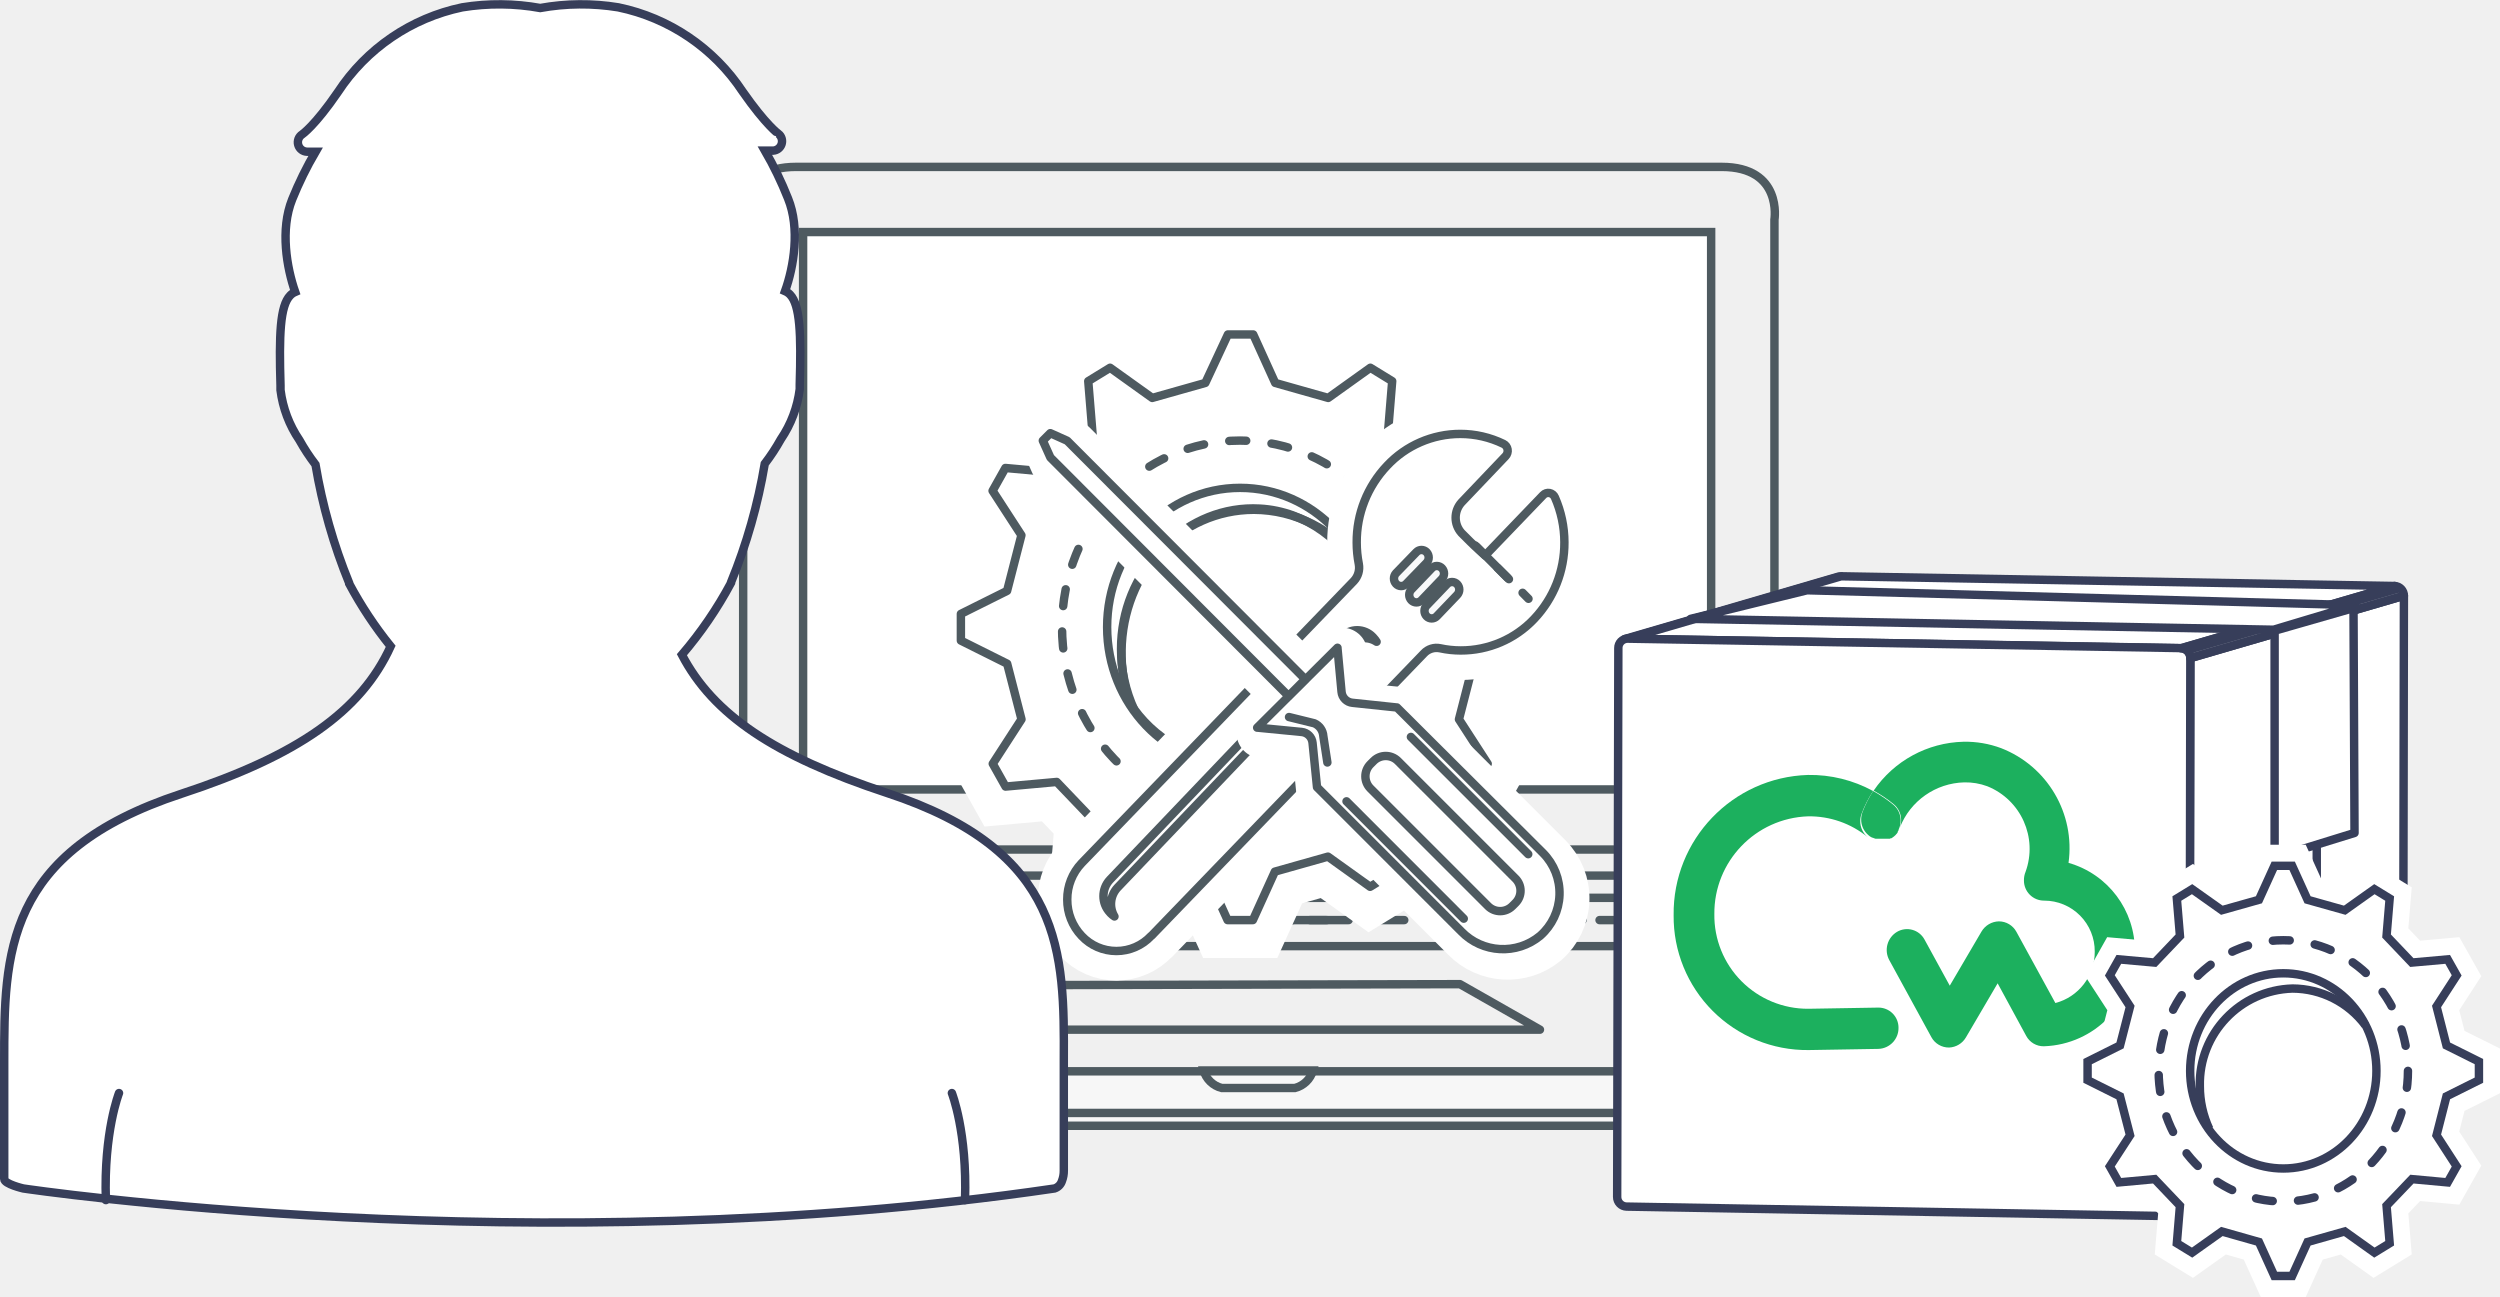
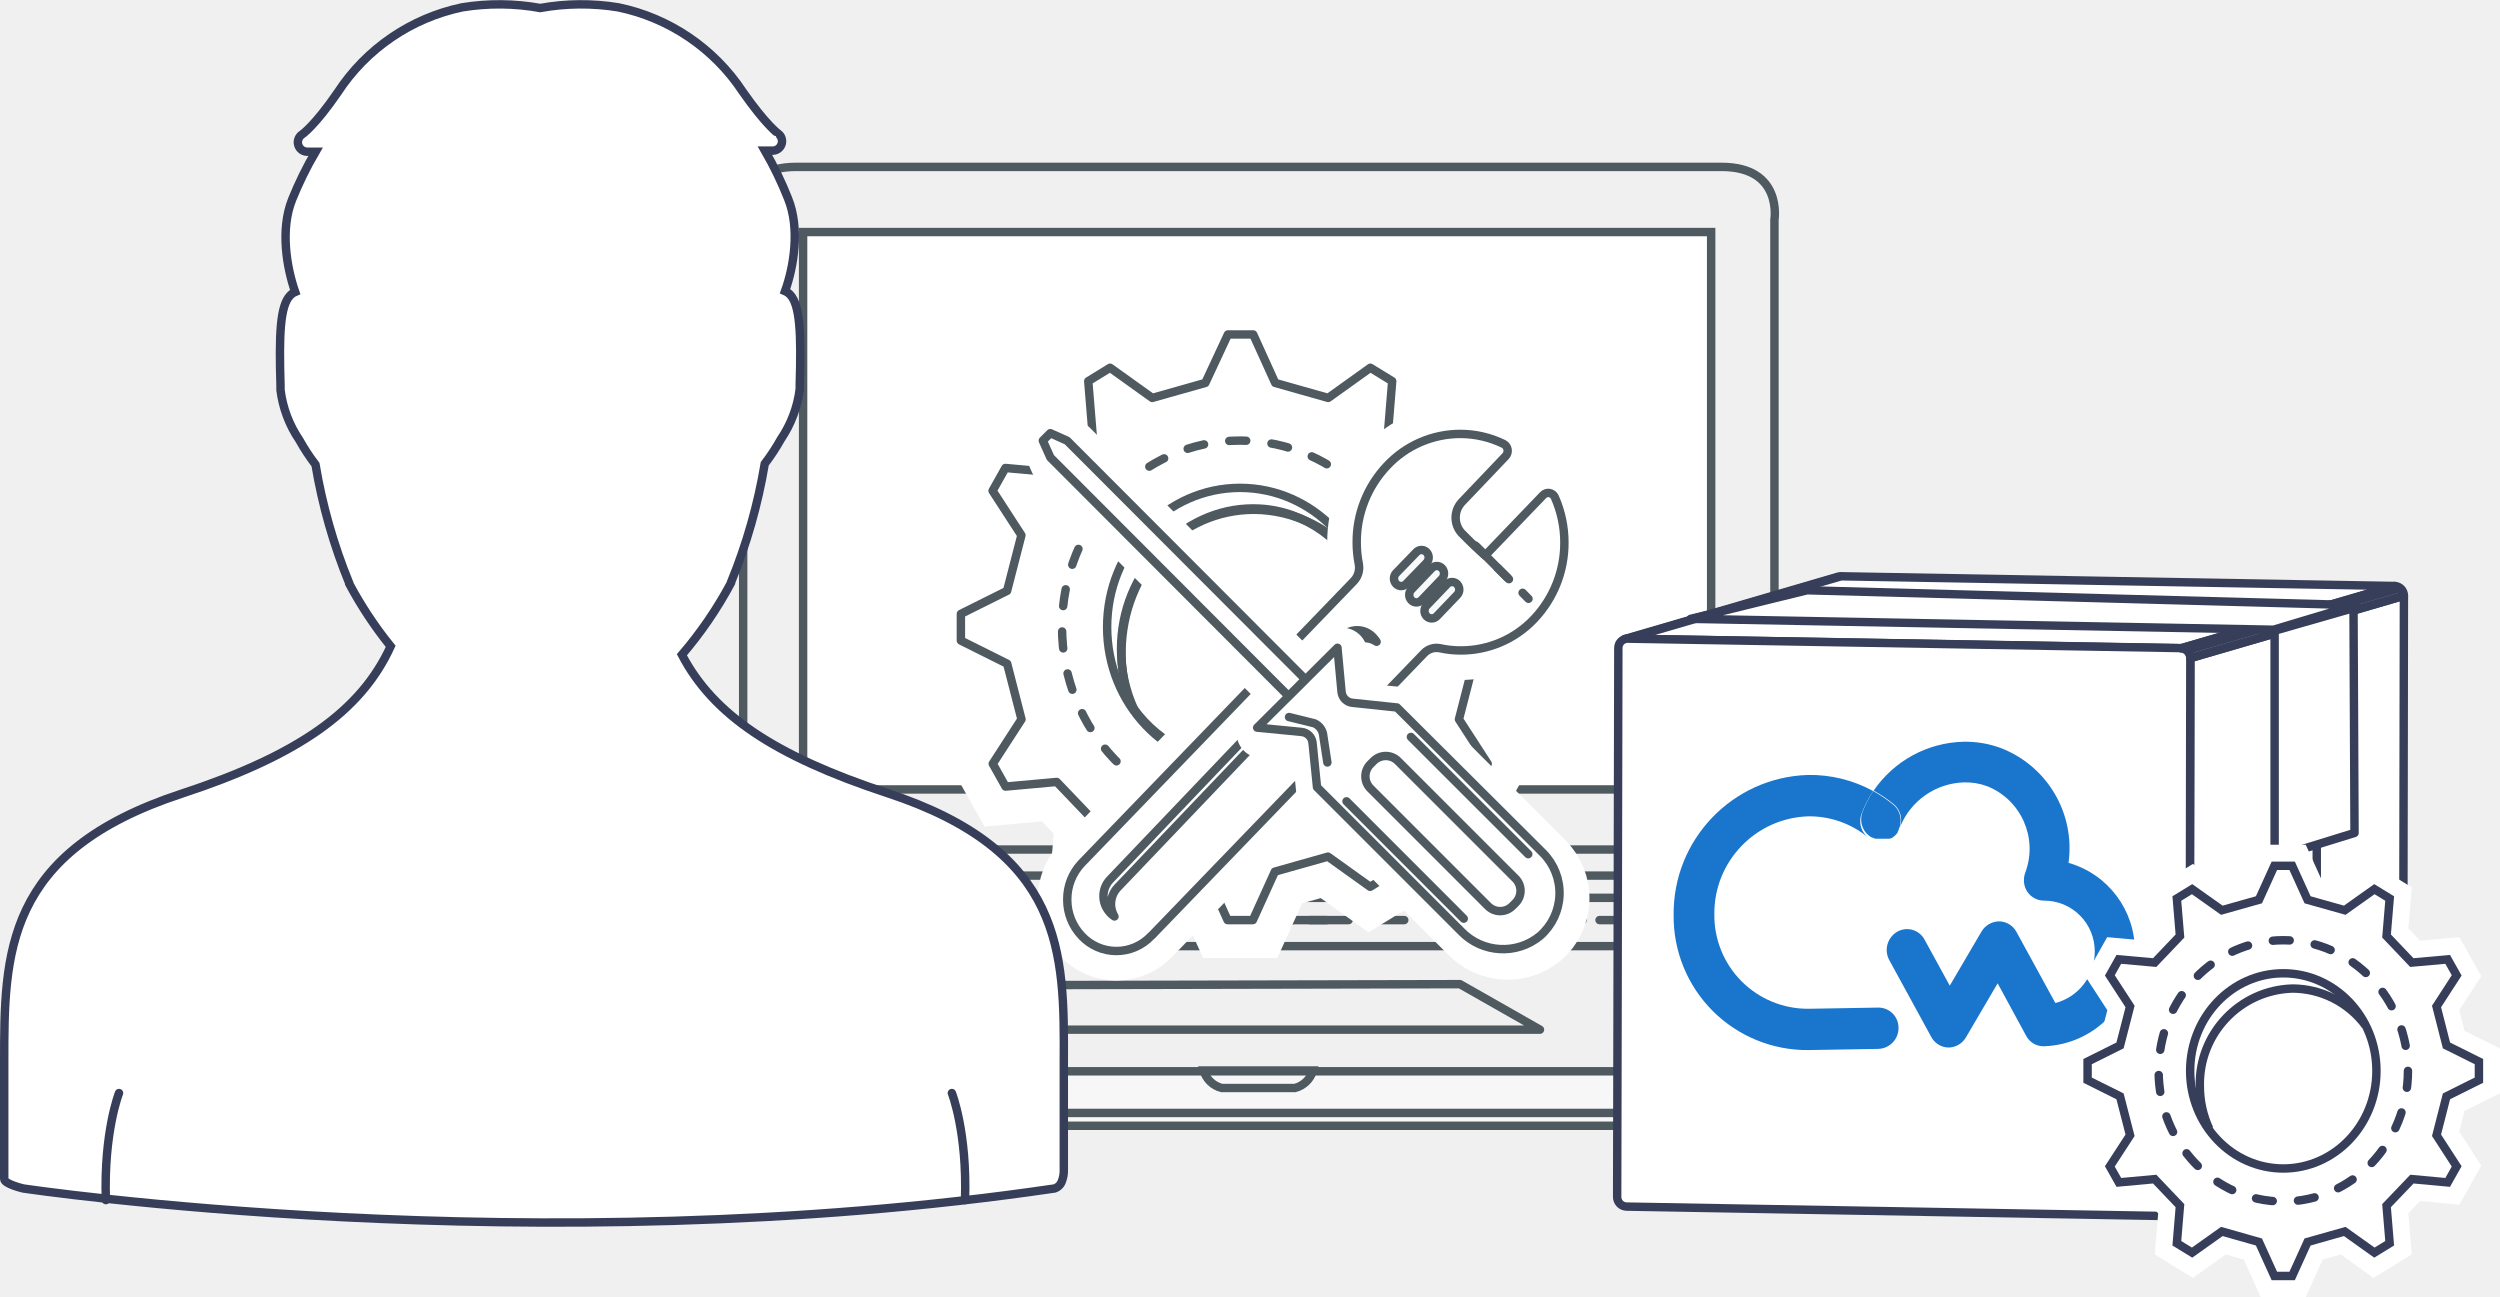
<svg xmlns="http://www.w3.org/2000/svg" width="296.6" height="153.87" viewBox="0 0 296.6 153.87">
  <defs>
    <clipPath id="clip-path">
      <path d="M218.11,68.41l-25.34,7.4a1.07,1.07,0,0,1,.32,0l25.34-7.4A1.07,1.07,0,0,0,218.11,68.41Z" style="fill: #fff;stroke: #373e5a;stroke-linecap: round;stroke-linejoin: round" />
    </clipPath>
    <clipPath id="clip-path-2">
      <path d="M259,144.28l25.34-7.4a1.12,1.12,0,0,0,.79-1.07l-25.34,7.4A1.12,1.12,0,0,1,259,144.28Z" style="fill: #fff;stroke: #373e5a;stroke-linecap: round;stroke-linejoin: round" />
    </clipPath>
    <clipPath id="clip-path-3">
      <path d="M259.86,78.08l25.34-7.4a1.15,1.15,0,0,0-1.11-1.16l-25.34,7.4A1.15,1.15,0,0,1,259.86,78.08Z" style="fill: #fff;stroke: #373e5a;stroke-linecap: round;stroke-linejoin: round" />
    </clipPath>
  </defs>
  <g id="Layer_2" data-name="Layer 2">
    <g id="_1200" data-name="1200">
      <g id="Who_Benefits" data-name="Who Benefits">
        <g id="reseller-managed-service-providers-icon">
          <g>
            <polyline points="115.88 122.16 182.7 122.16 173.21 116.76 123.91 116.87 115.88 122.16" style="fill: none;stroke: #4e5a60;stroke-linecap: round;stroke-linejoin: round" />
            <g>
              <line x1="100.36" y1="106.52" x2="104.95" y2="106.52" style="fill: none;stroke: #4e5a60;stroke-linecap: round;stroke-linejoin: round" />
              <line x1="101.22" y1="103.88" x2="105.81" y2="103.88" style="fill: none;stroke: #4e5a60;stroke-linecap: round;stroke-linejoin: round" />
              <line x1="98.65" y1="109.16" x2="103.24" y2="109.16" style="fill: none;stroke: #4e5a60;stroke-linecap: round;stroke-linejoin: round" />
              <line x1="106.97" y1="106.52" x2="111.56" y2="106.52" style="fill: none;stroke: #4e5a60;stroke-linecap: round;stroke-linejoin: round" />
              <line x1="107.83" y1="103.88" x2="112.42" y2="103.88" style="fill: none;stroke: #4e5a60;stroke-linecap: round;stroke-linejoin: round" />
              <line x1="105.25" y1="109.16" x2="109.84" y2="109.16" style="fill: none;stroke: #4e5a60;stroke-linecap: round;stroke-linejoin: round" />
              <line x1="113.58" y1="106.52" x2="118.17" y2="106.52" style="fill: none;stroke: #4e5a60;stroke-linecap: round;stroke-linejoin: round" />
              <line x1="114.44" y1="103.88" x2="119.03" y2="103.88" style="fill: none;stroke: #4e5a60;stroke-linecap: round;stroke-linejoin: round" />
              <line x1="111.86" y1="109.16" x2="116.45" y2="109.16" style="fill: none;stroke: #4e5a60;stroke-linecap: round;stroke-linejoin: round" />
              <line x1="120.19" y1="106.52" x2="124.78" y2="106.52" style="fill: none;stroke: #4e5a60;stroke-linecap: round;stroke-linejoin: round" />
              <line x1="121.05" y1="103.88" x2="125.64" y2="103.88" style="fill: none;stroke: #4e5a60;stroke-linecap: round;stroke-linejoin: round" />
              <line x1="118.47" y1="109.16" x2="123.06" y2="109.16" style="fill: none;stroke: #4e5a60;stroke-linecap: round;stroke-linejoin: round" />
            </g>
            <g>
              <line x1="199.25" y1="106.52" x2="194.66" y2="106.52" style="fill: none;stroke: #4e5a60;stroke-linecap: round;stroke-linejoin: round" />
              <line x1="198.39" y1="103.88" x2="193.8" y2="103.88" style="fill: none;stroke: #4e5a60;stroke-linecap: round;stroke-linejoin: round" />
              <line x1="200.96" y1="109.16" x2="196.37" y2="109.16" style="fill: none;stroke: #4e5a60;stroke-linecap: round;stroke-linejoin: round" />
              <line x1="192.64" y1="106.52" x2="188.05" y2="106.52" style="fill: none;stroke: #4e5a60;stroke-linecap: round;stroke-linejoin: round" />
              <line x1="191.78" y1="103.88" x2="187.19" y2="103.88" style="fill: none;stroke: #4e5a60;stroke-linecap: round;stroke-linejoin: round" />
              <line x1="194.36" y1="109.16" x2="189.77" y2="109.16" style="fill: none;stroke: #4e5a60;stroke-linecap: round;stroke-linejoin: round" />
              <line x1="186.03" y1="106.52" x2="181.44" y2="106.52" style="fill: none;stroke: #4e5a60;stroke-linecap: round;stroke-linejoin: round" />
              <line x1="185.17" y1="103.88" x2="180.58" y2="103.88" style="fill: none;stroke: #4e5a60;stroke-linecap: round;stroke-linejoin: round" />
              <line x1="187.75" y1="109.16" x2="183.16" y2="109.16" style="fill: none;stroke: #4e5a60;stroke-linecap: round;stroke-linejoin: round" />
              <line x1="179.42" y1="106.52" x2="174.83" y2="106.52" style="fill: none;stroke: #4e5a60;stroke-linecap: round;stroke-linejoin: round" />
              <line x1="178.56" y1="103.88" x2="173.97" y2="103.88" style="fill: none;stroke: #4e5a60;stroke-linecap: round;stroke-linejoin: round" />
              <line x1="181.14" y1="109.16" x2="176.55" y2="109.16" style="fill: none;stroke: #4e5a60;stroke-linecap: round;stroke-linejoin: round" />
            </g>
            <g>
              <line x1="171.49" y1="106.52" x2="166.9" y2="106.52" style="fill: none;stroke: #4e5a60;stroke-linecap: round;stroke-linejoin: round" />
              <line x1="170.63" y1="103.88" x2="166.04" y2="103.88" style="fill: none;stroke: #4e5a60;stroke-linecap: round;stroke-linejoin: round" />
              <line x1="173.21" y1="109.16" x2="168.62" y2="109.16" style="fill: none;stroke: #4e5a60;stroke-linecap: round;stroke-linejoin: round" />
              <line x1="164.89" y1="106.52" x2="160.3" y2="106.52" style="fill: none;stroke: #4e5a60;stroke-linecap: round;stroke-linejoin: round" />
              <line x1="164.03" y1="103.88" x2="159.44" y2="103.88" style="fill: none;stroke: #4e5a60;stroke-linecap: round;stroke-linejoin: round" />
              <line x1="166.6" y1="109.16" x2="162.01" y2="109.16" style="fill: none;stroke: #4e5a60;stroke-linecap: round;stroke-linejoin: round" />
              <line x1="158.28" y1="106.52" x2="153.69" y2="106.52" style="fill: none;stroke: #4e5a60;stroke-linecap: round;stroke-linejoin: round" />
              <line x1="157.42" y1="103.88" x2="152.83" y2="103.88" style="fill: none;stroke: #4e5a60;stroke-linecap: round;stroke-linejoin: round" />
              <line x1="160" y1="109.16" x2="155.41" y2="109.16" style="fill: none;stroke: #4e5a60;stroke-linecap: round;stroke-linejoin: round" />
              <line x1="151.67" y1="106.52" x2="147.08" y2="106.52" style="fill: none;stroke: #4e5a60;stroke-linecap: round;stroke-linejoin: round" />
              <line x1="150.81" y1="103.88" x2="146.22" y2="103.88" style="fill: none;stroke: #4e5a60;stroke-linecap: round;stroke-linejoin: round" />
              <line x1="153.39" y1="109.16" x2="148.8" y2="109.16" style="fill: none;stroke: #4e5a60;stroke-linecap: round;stroke-linejoin: round" />
            </g>
            <g>
              <line x1="128.12" y1="106.52" x2="132.71" y2="106.52" style="fill: none;stroke: #4e5a60;stroke-linecap: round;stroke-linejoin: round" />
              <line x1="128.98" y1="103.88" x2="133.57" y2="103.88" style="fill: none;stroke: #4e5a60;stroke-linecap: round;stroke-linejoin: round" />
              <line x1="126.4" y1="109.16" x2="157.42" y2="109.16" style="fill: none;stroke: #4e5a60;stroke-linecap: round;stroke-linejoin: round" />
              <line x1="134.72" y1="106.52" x2="139.31" y2="106.52" style="fill: none;stroke: #4e5a60;stroke-linecap: round;stroke-linejoin: round" />
              <line x1="135.58" y1="103.88" x2="140.17" y2="103.88" style="fill: none;stroke: #4e5a60;stroke-linecap: round;stroke-linejoin: round" />
              <line x1="133.01" y1="109.16" x2="137.6" y2="109.16" style="fill: none;stroke: #4e5a60;stroke-linecap: round;stroke-linejoin: round" />
              <line x1="141.33" y1="106.52" x2="145.92" y2="106.52" style="fill: none;stroke: #4e5a60;stroke-linecap: round;stroke-linejoin: round" />
              <line x1="142.19" y1="103.88" x2="146.78" y2="103.88" style="fill: none;stroke: #4e5a60;stroke-linecap: round;stroke-linejoin: round" />
              <line x1="139.61" y1="109.16" x2="144.2" y2="109.16" style="fill: none;stroke: #4e5a60;stroke-linecap: round;stroke-linejoin: round" />
              <line x1="147.94" y1="106.52" x2="152.53" y2="106.52" style="fill: none;stroke: #4e5a60;stroke-linecap: round;stroke-linejoin: round" />
              <line x1="148.8" y1="103.88" x2="153.39" y2="103.88" style="fill: none;stroke: #4e5a60;stroke-linecap: round;stroke-linejoin: round" />
              <line x1="146.22" y1="109.16" x2="150.81" y2="109.16" style="fill: none;stroke: #4e5a60;stroke-linecap: round;stroke-linejoin: round" />
            </g>
            <polygon points="92.24 112.25 207.66 112.25 198.85 100.79 101.05 100.79 92.24 112.25" style="fill: none;stroke: #4e5a60;stroke-miterlimit: 10" />
            <path d="M65.22,127.1,88.17,97.94V26.07s-1-6.27,6.27-6.27H204.25c7.29,0,6.27,6.27,6.27,6.27V97.94l22.83,29.16" style="fill: none;stroke: #4e5a60;stroke-miterlimit: 10" />
            <path d="M150.14,127.1H65.22a9.43,9.43,0,0,0,6.65,6.46H226.71a9.43,9.43,0,0,0,6.65-6.46Z" style="fill: #f7f7f7;stroke: #4e5a60;stroke-miterlimit: 10" />
            <path d="M142.8,127a3,3,0,0,0,2.14,2.08h8.69a3,3,0,0,0,2.14-2.08Z" style="fill: none;stroke: #4e5a60;stroke-miterlimit: 10" />
            <rect x="95.28" y="27.53" width="107.73" height="66.13" style="fill: #fff;stroke: #4e5a60;stroke-miterlimit: 10" />
            <line x1="68.74" y1="132.04" x2="229.8" y2="132.04" style="fill: none;stroke: #4e5a60;stroke-miterlimit: 10" />
          </g>
          <g>
            <path d="M121.41,107c0,2.21-9.6,4-21.44,4s-21.44-1.79-21.44-4" style="fill: none;stroke: #373e5a;stroke-linecap: round;stroke-linejoin: round" />
            <path d="M121.41,117.58c0,3.22-9.6,5.83-21.44,5.83s-21.44-2.61-21.44-5.83" style="fill: none;stroke: #373e5a;stroke-linecap: round;stroke-linejoin: round" />
          </g>
          <g>
            <g>
              <path d="M180.25,76V72.83l-5.49-2.74-1.7-6.6,3.41-5.27L175,55.52l-6.07.55-4.28-4.49.52-6.36-2.59-1.59-5,3.58-6.29-1.78-2.61-5.75h-3L143,45.43l-6.3,1.78-5-3.58-2.59,1.59.52,6.36-4.28,4.49-6.07-.55-1.52,2.71,3.42,5.27-1.7,6.6L114,72.83V76l5.49,2.74,1.7,6.6-3.41,5.27,1.52,2.71,6.07-.55,4.29,4.49-.52,6.36,2.59,1.59,5-3.58,6.3,1.78,2.61,5.75h3l2.61-5.75,6.3-1.78,5,3.58,2.59-1.59-.52-6.36,4.29-4.49,6.07.55,1.52-2.71-3.41-5.27,1.7-6.6Zm-17.57-2c-.53,9.56-8,16.92-16.75,16.43a15.43,15.43,0,0,1-12.45-8l.23-.15a18.36,18.36,0,0,1-.62-5.89c.52-9.34,7.85-16.53,16.37-16.06A15.62,15.62,0,0,1,162.29,69c-.07-.31-.13-.62-.21-.93l.23,1,0,0A18.85,18.85,0,0,1,162.68,74Z" style="fill: #f8f9fa;stroke: #fff;stroke-miterlimit: 10;stroke-width: 9px" />
              <path d="M180.25,76V72.83l-5.49-2.74-1.7-6.6,3.41-5.27L175,55.52l-6.07.55-4.28-4.49.52-6.36-2.59-1.59-5,3.58-6.29-1.78-2.61-5.75h-3L143,45.43l-6.3,1.78-5-3.58-2.59,1.59.52,6.36-4.28,4.49-6.07-.55-1.52,2.71,3.42,5.27-1.7,6.6L114,72.83V76l5.49,2.74,1.7,6.6-3.41,5.27,1.52,2.71,6.07-.55,4.29,4.49-.52,6.36,2.59,1.59,5-3.58,6.3,1.78,2.61,5.75h3l2.61-5.75,6.3-1.78,5,3.58,2.59-1.59-.52-6.36,4.29-4.49,6.07.55,1.52-2.71-3.41-5.27,1.7-6.6Zm-18.19-6.84h0a18.22,18.22,0,0,1,.62,4.85c-.53,9.56-8,16.92-16.75,16.43a15.43,15.43,0,0,1-12.45-8l.23-.15a18.36,18.36,0,0,1-.62-5.89c.52-9.34,7.85-16.53,16.37-16.06,5.49.3,10.13,3.89,12.61,8.78" style="fill: #fff;stroke: #4e5a60;stroke-linecap: round;stroke-linejoin: round" />
              <ellipse cx="147.12" cy="74.4" rx="21.12" ry="22.13" style="fill: none;stroke: #4e5a60;stroke-linecap: round;stroke-linejoin: round;stroke-dasharray: 2.013,3.019" />
              <ellipse cx="147.12" cy="74.4" rx="15.77" ry="16.52" style="fill: none;stroke: #4e5a60;stroke-miterlimit: 10" />
              <path d="M134.59,84.24A17.11,17.11,0,0,1,133,77c0-9.13,7.06-16.52,15.77-16.52a15.48,15.48,0,0,1,12.33,6.23" style="fill: none;stroke: #4e5a60;stroke-miterlimit: 10" />
            </g>
            <g>
              <path d="M136.63,111l32.3-33.48a2.05,2.05,0,0,1,1.93-.61,11.5,11.5,0,0,0,2.44.26A11.93,11.93,0,0,0,182,73.44a13.11,13.11,0,0,0,3.6-9.1A13.29,13.29,0,0,0,184.47,59a.87.87,0,0,0-.63-.51.83.83,0,0,0-.76.25l-6.89,7.17s-1.28-1.15-1.8-1.68l-1-1a2.71,2.71,0,0,1,0-3.62l5.23-5.49a.94.94,0,0,0,.24-.8.9.9,0,0,0-.49-.66,11.71,11.71,0,0,0-5.12-1.18,11.92,11.92,0,0,0-8.69,3.77,13.11,13.11,0,0,0-3.6,9.11,13.26,13.26,0,0,0,.25,2.56,2.32,2.32,0,0,1-.58,2l-32.3,33.48a6.22,6.22,0,0,0-1.71,4.32h0a6.21,6.21,0,0,0,1.71,4.32,5.64,5.64,0,0,0,8.24,0Z" style="fill: #f8f9fa;stroke: #fff;stroke-linecap: round;stroke-linejoin: round;stroke-width: 7px" />
              <g>
                <path d="M136.63,111l32.3-33.48a2.05,2.05,0,0,1,1.93-.61,11.5,11.5,0,0,0,2.44.26A11.93,11.93,0,0,0,182,73.44a13.11,13.11,0,0,0,3.6-9.1A13.29,13.29,0,0,0,184.47,59a.87.87,0,0,0-.63-.51.83.83,0,0,0-.76.25l-6.89,7.17s-1.28-1.15-1.8-1.68l-1-1a2.71,2.71,0,0,1,0-3.62l5.23-5.49a.94.94,0,0,0,.24-.8.9.9,0,0,0-.49-.66,11.71,11.71,0,0,0-5.12-1.18,11.92,11.92,0,0,0-8.69,3.77,13.11,13.11,0,0,0-3.6,9.11,13.26,13.26,0,0,0,.25,2.56,2.32,2.32,0,0,1-.58,2l-32.3,33.48a6.22,6.22,0,0,0-1.71,4.32h0a6.21,6.21,0,0,0,1.71,4.32,5.64,5.64,0,0,0,8.24,0Z" style="fill: #fff;stroke: #4e5a60;stroke-linecap: round;stroke-linejoin: round" />
                <path d="M171.07,68.68a.93.93,0,0,0,0-1.27.83.83,0,0,0-1.21,0l-2.42,2.53a.93.93,0,0,0,0,1.27.83.83,0,0,0,1.21,0Z" style="fill: #f8f9fa;stroke: #4e5a60;stroke-linecap: round;stroke-linejoin: round" />
                <path d="M169.25,66.78a.93.93,0,0,0,0-1.27.83.83,0,0,0-1.21,0L165.63,68a.93.93,0,0,0,0,1.27.83.83,0,0,0,1.21,0Z" style="fill: #f8f9fa;stroke: #4e5a60;stroke-linecap: round;stroke-linejoin: round" />
                <path d="M172.88,70.58a.93.93,0,0,0,0-1.27.83.83,0,0,0-1.21,0l-2.42,2.53a.93.93,0,0,0,0,1.27.83.83,0,0,0,1.21,0Z" style="fill: #f8f9fa;stroke: #4e5a60;stroke-linecap: round;stroke-linejoin: round" />
                <path d="M132.58,105.31l27.48-28.8a2.54,2.54,0,0,1,3.26-.37,2.71,2.71,0,0,0-.36-.47l-.09-.1a2.55,2.55,0,0,0-3.71,0l-27.48,28.8a2.85,2.85,0,0,0,0,3.89l.09.1a2.62,2.62,0,0,0,.45.37A2.86,2.86,0,0,1,132.58,105.31Z" style="fill: #fff;stroke: #4e5a60;stroke-linecap: round;stroke-linejoin: round" />
                <g>
                  <line x1="175.19" y1="64.88" x2="181.34" y2="71.04" style="fill: #fff" />
                  <g>
                    <line x1="175.19" y1="64.88" x2="175.9" y2="65.59" style="fill: none;stroke: #4e5a60;stroke-linecap: round;stroke-linejoin: round" />
                    <line x1="177.67" y1="67.37" x2="179.75" y2="69.44" style="fill: none;stroke: #4e5a60;stroke-linecap: round;stroke-linejoin: round;stroke-dasharray: 1.676,2.514" />
                    <line x1="180.64" y1="70.33" x2="181.34" y2="71.04" style="fill: none;stroke: #4e5a60;stroke-linecap: round;stroke-linejoin: round" />
                  </g>
                </g>
                <line x1="175.03" y1="64.72" x2="179.02" y2="68.71" style="fill: none;stroke: #4e5a60;stroke-linecap: round;stroke-linejoin: round" />
              </g>
            </g>
            <g>
              <g>
                <path d="M161,84a1.44,1.44,0,0,1-1.29-1.3l-.48-5.17,0-.06-9.53,9.48.06,0,5.22.51a1.44,1.44,0,0,1,1.29,1.29l.53,5.26v0l17.12,17.12a6.9,6.9,0,0,0,9.36.51,6.74,6.74,0,0,0,.33-9.82L166.32,84.52l-.06,0Z" style="fill: #fff;stroke: #fff;stroke-linecap: round;stroke-linejoin: round;stroke-width: 6px" />
                <polygon points="127.19 52.88 125.2 51.98 124.31 52.87 125.2 54.87 153.46 83.17 155.44 81.18 127.19 52.88" style="fill: #fff;stroke: #fff;stroke-linecap: round;stroke-linejoin: round;stroke-width: 6px" />
              </g>
              <g>
                <path d="M160.45,83.38a1.44,1.44,0,0,1-1.29-1.3l-.48-5.17,0-.06-9.53,9.48.06,0,5.22.51a1.44,1.44,0,0,1,1.29,1.29l.53,5.26v0l17.12,17.12a6.9,6.9,0,0,0,9.36.51,6.74,6.74,0,0,0,.33-9.82L165.73,83.93l-.06,0Z" style="fill: #fff;stroke: #4e5a60;stroke-linecap: round;stroke-linejoin: round" />
                <rect x="159.29" y="96.59" width="23.81" height="4.61" rx="2.04" ry="2.04" transform="translate(120.07 -92.09) rotate(45)" style="fill: #fff;stroke: #4e5a60;stroke-linecap: round;stroke-linejoin: round" />
                <polygon points="154.86 80.59 126.61 52.29 124.61 51.39 123.72 52.28 124.62 54.28 152.87 82.58 154.86 80.59" style="fill: #fff;stroke: #4e5a60;stroke-linecap: round;stroke-linejoin: round" />
                <path d="M152.93,85.07l3,.74A1.78,1.78,0,0,1,157,87.34l.48,3.12" style="fill: none;stroke: #4e5a60;stroke-linecap: round;stroke-linejoin: round" />
                <line x1="167.39" y1="87.43" x2="181.31" y2="101.34" style="fill: none;stroke: #4e5a60;stroke-linecap: round;stroke-linejoin: round" />
                <line x1="159.75" y1="95.07" x2="173.66" y2="108.99" style="fill: none;stroke: #4e5a60;stroke-linecap: round;stroke-linejoin: round" />
              </g>
            </g>
          </g>
          <g>
            <g>
              <g style="isolation: isolate">
                <g style="isolation: isolate">
                  <path d="M218.11,68.41l-25.34,7.4a1.07,1.07,0,0,1,.32,0l25.34-7.4A1.07,1.07,0,0,0,218.11,68.41Z" style="fill: #fff" />
                  <g style="clip-path: url(#clip-path)">
                    <g style="isolation: isolate">
                      <path d="M193.08,75.77l25.34-7.4h-.07L193,75.77h.07" style="fill: #fff;stroke: #373e5a;stroke-linecap: round;stroke-linejoin: round" />
                      <path d="M193,75.77l25.34-7.4a1.07,1.07,0,0,0-.26,0l-25.34,7.4a1.07,1.07,0,0,1,.26,0" style="fill: #fff;stroke: #373e5a;stroke-linecap: round;stroke-linejoin: round" />
                    </g>
                  </g>
                  <path d="M218.11,68.41l-25.34,7.4a1.07,1.07,0,0,1,.32,0l25.34-7.4A1.07,1.07,0,0,0,218.11,68.41Z" style="fill: none;stroke: #373e5a;stroke-linecap: round;stroke-linejoin: round" />
                </g>
                <g style="isolation: isolate">
                  <path d="M259,144.28l25.34-7.4a1.12,1.12,0,0,0,.79-1.07l-25.34,7.4A1.12,1.12,0,0,1,259,144.28Z" style="fill: #fff" />
                  <g style="clip-path: url(#clip-path-2)">
                    <g style="isolation: isolate">
                      <path d="M259,144.28l25.34-7.4a1.12,1.12,0,0,0,.79-1.07l-25.34,7.4a1.12,1.12,0,0,1-.79,1.07" style="fill: #fff;stroke: #373e5a;stroke-linecap: round;stroke-linejoin: round" />
                    </g>
                  </g>
                  <path d="M259,144.28l25.34-7.4a1.12,1.12,0,0,0,.79-1.07l-25.34,7.4A1.12,1.12,0,0,1,259,144.28Z" style="fill: none;stroke: #373e5a;stroke-linecap: round;stroke-linejoin: round" />
                </g>
                <polygon points="258.75 76.91 284.1 69.52 218.43 68.37 193.08 75.77 258.75 76.91" style="fill: #fff;stroke: #373e5a;stroke-linecap: round;stroke-linejoin: round" />
                <polygon points="259.75 143.21 285.09 135.81 285.2 70.68 259.86 78.08 259.75 143.21" style="fill: #fff;stroke: #373e5a;stroke-linecap: round;stroke-linejoin: round" />
                <path d="M193.08,75.77A1.1,1.1,0,0,0,192,76.89L191.86,142a1.14,1.14,0,0,0,1.11,1.15l65.67,1.15a1.11,1.11,0,0,0,1.11-1.12l.11-65.13a1.15,1.15,0,0,0-1.11-1.16Z" style="fill: #fff;stroke: #373e5a;stroke-linecap: round;stroke-linejoin: round" />
                <g style="isolation: isolate">
                  <path d="M259.86,78.08l25.34-7.4a1.15,1.15,0,0,0-1.11-1.16l-25.34,7.4A1.15,1.15,0,0,1,259.86,78.08Z" style="fill: #fff" />
                  <g style="clip-path: url(#clip-path-3)">
                    <g style="isolation: isolate">
                      <path d="M259.86,78.08l25.34-7.4a1.18,1.18,0,0,0-.46-.94l-25.34,7.4a1.18,1.18,0,0,1,.46.94" style="fill: #fff;stroke: #373e5a;stroke-linecap: round;stroke-linejoin: round" />
                      <path d="M259.4,77.14l25.34-7.4a1.13,1.13,0,0,0-.22-.13L259.18,77a1.13,1.13,0,0,1,.22.13" style="fill: #fff;stroke: #373e5a;stroke-linecap: round;stroke-linejoin: round" />
                      <path d="M259.18,77l25.34-7.4-.22-.07L259,76.94l.22.07" style="fill: #fff;stroke: #373e5a;stroke-linecap: round;stroke-linejoin: round" />
                      <path d="M259,76.94l25.34-7.4-.2,0-25.34,7.4.2,0" style="fill: #fff;stroke: #373e5a;stroke-linecap: round;stroke-linejoin: round" />
                    </g>
                  </g>
                  <path d="M259.86,78.08l25.34-7.4a1.15,1.15,0,0,0-1.11-1.16l-25.34,7.4A1.15,1.15,0,0,1,259.86,78.08Z" style="fill: none;stroke: #373e5a;stroke-linecap: round;stroke-linejoin: round" />
                </g>
              </g>
              <polygon points="279.22 72.14 279.34 98.82 269.86 101.75 269.86 74.83 279.22 72.14" style="fill: #fff;stroke: #373e5a;stroke-linecap: round;stroke-linejoin: round" />
              <polygon points="200.58 73.42 269.74 74.71 279.46 71.79 214.39 70.03 200.58 73.42" style="fill: #fff;stroke: #373e5a;stroke-linecap: round;stroke-linejoin: round" />
              <line x1="274.86" y1="100.4" x2="274.86" y2="138.03" style="fill: none;stroke: #373e5a;stroke-linecap: round;stroke-linejoin: round" />
            </g>
            <g id="Logo_Mark" data-name="Logo Mark">
              <g style="isolation: isolate">
                <polygon points="224.96 98.9 224.95 98.91 224.9 98.95 224.96 98.9" style="fill: #106235" />
                <polygon points="224.96 98.9 224.95 98.91 224.9 98.95 224.96 98.9" style="fill: #565656" />
                <polygon points="222.23 99.68 222.28 99.7 222.24 99.69 222.23 99.68" style="fill: #106235" />
-                 <path d="M232.95,88a12.08,12.08,0,0,1,4.46.76,12.73,12.73,0,0,1,8,13.61,10.84,10.84,0,0,1,7.87,10.51,11.16,11.16,0,0,1-10.79,11.25,2.33,2.33,0,0,1-2.1-1.23L237,116.66l-3.76,6.41a2.42,2.42,0,0,1-2,1.21,2.36,2.36,0,0,1-2.1-1.23l-5-9.15a2.51,2.51,0,0,1,.93-3.35,2.35,2.35,0,0,1,3.25.91l3,5.48,3.76-6.41a2.46,2.46,0,0,1,2.07-1.22,2.37,2.37,0,0,1,2.07,1.23l4.63,8.46a6.26,6.26,0,0,0,4.67-6.09,6,6,0,0,0-6-6.06,2.38,2.38,0,0,1-2.4-2.41,2.53,2.53,0,0,1,.19-1,8,8,0,0,0-4.54-10.16,7.41,7.41,0,0,0-2.72-.46,8.43,8.43,0,0,0-7.65,5.36,2.61,2.61,0,0,0,.15-.93,2.42,2.42,0,0,0-.88-1.84,15.6,15.6,0,0,0-2.38-1.61A13.3,13.3,0,0,1,232.95,88Z" style="fill: #1cb05e" />
-                 <path d="M222.23,93.85a15.6,15.6,0,0,1,2.38,1.61,2.42,2.42,0,0,1,.88,1.84,2.52,2.52,0,0,1-.16.94l-.07.15,0,.08-.06.11-.06.11,0,.07-.1.14-.05.05-.11.13-.07.06-.11.1-.1.07-.08.06-.12.08-.08,0-.12.06-.09,0-.11,0-.11,0-.11,0-.12,0-.1,0-.13,0h-.57l-.11,0-.14,0-.09,0-.18-.06,0,0-.17-.07-.06,0-.12-.07-.09-.05-.08-.05-.12-.1a2.41,2.41,0,0,1-.89-1.9,2.53,2.53,0,0,1,.16-.88A12.94,12.94,0,0,1,222.23,93.85Z" style="fill: #1cb05e" />
-                 <path d="M214.5,91.94a15.55,15.55,0,0,1,7.73,1.91,12.94,12.94,0,0,0-1.37,2.69,2.53,2.53,0,0,0-.16.88,2.41,2.41,0,0,0,.89,1.9,10.91,10.91,0,0,0-7.08-2.47,11.51,11.51,0,0,0-11.12,11.61,11.08,11.08,0,0,0,11.16,11.22l8.29-.14a2.38,2.38,0,0,1,2.4,2.41,2.47,2.47,0,0,1-2.39,2.49l-8.29.14a15.84,15.84,0,0,1-16-16A16.45,16.45,0,0,1,214.5,91.94Z" style="fill: #1cb05e" />
+                 <path d="M232.95,88a12.08,12.08,0,0,1,4.46.76,12.73,12.73,0,0,1,8,13.61,10.84,10.84,0,0,1,7.87,10.51,11.16,11.16,0,0,1-10.79,11.25,2.33,2.33,0,0,1-2.1-1.23L237,116.66l-3.76,6.41a2.42,2.42,0,0,1-2,1.21,2.36,2.36,0,0,1-2.1-1.23l-5-9.15a2.51,2.51,0,0,1,.93-3.35,2.35,2.35,0,0,1,3.25.91l3,5.48,3.76-6.41a2.46,2.46,0,0,1,2.07-1.22,2.37,2.37,0,0,1,2.07,1.23l4.63,8.46a6.26,6.26,0,0,0,4.67-6.09,6,6,0,0,0-6-6.06,2.38,2.38,0,0,1-2.4-2.41,2.53,2.53,0,0,1,.19-1,8,8,0,0,0-4.54-10.16,7.41,7.41,0,0,0-2.72-.46,8.43,8.43,0,0,0-7.65,5.36,2.61,2.61,0,0,0,.15-.93,2.42,2.42,0,0,0-.88-1.84,15.6,15.6,0,0,0-2.38-1.61A13.3,13.3,0,0,1,232.95,88Z" style="fill: #1976CC" />
+                 <path d="M222.23,93.85a15.6,15.6,0,0,1,2.38,1.61,2.42,2.42,0,0,1,.88,1.84,2.52,2.52,0,0,1-.16.94l-.07.15,0,.08-.06.11-.06.11,0,.07-.1.14-.05.05-.11.13-.07.06-.11.1-.1.07-.08.06-.12.08-.08,0-.12.06-.09,0-.11,0-.11,0-.11,0-.12,0-.1,0-.13,0h-.57l-.11,0-.14,0-.09,0-.18-.06,0,0-.17-.07-.06,0-.12-.07-.09-.05-.08-.05-.12-.1a2.41,2.41,0,0,1-.89-1.9,2.53,2.53,0,0,1,.16-.88A12.94,12.94,0,0,1,222.23,93.85Z" style="fill: #1976CC" />
+                 <path d="M214.5,91.94a15.55,15.55,0,0,1,7.73,1.91,12.94,12.94,0,0,0-1.37,2.69,2.53,2.53,0,0,0-.16.88,2.41,2.41,0,0,0,.89,1.9,10.91,10.91,0,0,0-7.08-2.47,11.51,11.51,0,0,0-11.12,11.61,11.08,11.08,0,0,0,11.16,11.22l8.29-.14a2.38,2.38,0,0,1,2.4,2.41,2.47,2.47,0,0,1-2.39,2.49l-8.29.14a15.84,15.84,0,0,1-16-16A16.45,16.45,0,0,1,214.5,91.94Z" style="fill: #1976CC" />
              </g>
            </g>
          </g>
          <g>
            <path d="M125.11,141C63.36,150.1,2.76,141,2.76,141S.5,140.48.5,139.87V126c0-12.81,0-24.91,21-31.82,13.84-4.54,21.33-9.79,24.85-17.5a47.11,47.11,0,0,1-4.92-7.43l0-.07a65.84,65.84,0,0,1-4-14.06,24.2,24.2,0,0,1-1.91-2.91,13.56,13.56,0,0,1-2.24-5.94l0-.54c-.18-6-.06-9.44,1.15-10.68a1.8,1.8,0,0,1,.59-.41c-1-2.87-1.8-7.4-.35-11A43.3,43.3,0,0,1,37.44,18l-1,0a1.12,1.12,0,0,1-.59-2.06s1.49-1,4.23-5A23.37,23.37,0,0,1,54.84.87a27.37,27.37,0,0,1,9.25.08A27.37,27.37,0,0,1,73.35.87a23.37,23.37,0,0,1,14.76,10c2.74,3.93,4.22,5,4.24,5a1.12,1.12,0,0,1-.6,2l-1,0a43.3,43.3,0,0,1,2.74,5.67c1.45,3.57.69,8.1-.35,11a1.8,1.8,0,0,1,.59.41c1.2,1.24,1.33,4.71,1.15,10.68l0,.54a13.55,13.55,0,0,1-2.24,5.94,24.2,24.2,0,0,1-1.91,2.91,65.84,65.84,0,0,1-4,14.06l0,.07a47.56,47.56,0,0,1-5.83,8.53c3.72,7.12,11,12,24.31,16.39,21.07,6.9,21.06,19,21,31.82v13a3.28,3.28,0,0,1-.22,1.22A1.36,1.36,0,0,1,125.11,141Z" style="fill: #fff;stroke: #373e5a;stroke-miterlimit: 10" />
            <path d="M112.93,129.68s1.83,4.63,1.56,12.7" style="fill: none;stroke: #373e5a;stroke-linecap: round;stroke-linejoin: round" />
            <path d="M14.12,129.68s-1.83,4.63-1.56,12.7" style="fill: none;stroke: #373e5a;stroke-linecap: round;stroke-linejoin: round" />
          </g>
          <g>
            <polygon points="294.1 128.15 290.25 130.07 289.07 134.69 291.46 138.38 290.39 140.28 286.15 139.89 283.14 143.04 283.51 147.5 281.7 148.61 278.18 146.1 273.77 147.35 271.94 151.38 269.83 151.38 268 147.35 263.6 146.1 260.07 148.61 258.26 147.5 258.63 143.04 255.63 139.89 251.38 140.28 250.31 138.38 252.71 134.69 251.52 130.07 247.67 128.15 247.67 125.95 251.52 124.03 252.71 119.41 250.31 115.72 251.38 113.82 255.63 114.2 258.63 111.05 258.26 106.6 260.07 105.49 263.6 107.99 268 106.75 269.83 102.72 271.94 102.72 273.77 106.75 278.18 107.99 281.7 105.49 283.51 106.6 283.14 111.05 286.14 114.2 290.39 113.82 291.46 115.72 289.07 119.41 290.25 124.03 294.1 125.95 294.1 128.15" style="fill: #fff;stroke: #fff;stroke-miterlimit: 10;stroke-width: 5px" />
            <polygon points="294.1 128.15 290.25 130.07 289.07 134.69 291.46 138.38 290.39 140.28 286.15 139.89 283.14 143.04 283.51 147.5 281.7 148.61 278.18 146.1 273.77 147.35 271.94 151.38 269.83 151.38 268 147.35 263.6 146.1 260.07 148.61 258.26 147.5 258.63 143.04 255.63 139.89 251.38 140.28 250.31 138.38 252.71 134.69 251.52 130.07 247.67 128.15 247.67 125.95 251.52 124.03 252.71 119.41 250.31 115.72 251.38 113.82 255.63 114.2 258.63 111.05 258.26 106.6 260.07 105.49 263.6 107.99 268 106.75 269.83 102.72 271.94 102.72 273.77 106.75 278.18 107.99 281.7 105.49 283.51 106.6 283.14 111.05 286.14 114.2 290.39 113.82 291.46 115.72 289.07 119.41 290.25 124.03 294.1 125.95 294.1 128.15" style="fill: #fff;stroke: #373e5a;stroke-miterlimit: 10" />
            <ellipse cx="270.89" cy="127.05" rx="14.79" ry="15.5" style="fill: none;stroke: #373e5a;stroke-linecap: round;stroke-linejoin: round;stroke-dasharray: 2.004,3.006" />
            <ellipse cx="270.89" cy="127.05" rx="11.05" ry="11.58" style="fill: none;stroke: #373e5a;stroke-miterlimit: 10" />
            <path d="M262.11,133.94a12,12,0,0,1-1.12-5.08,11.32,11.32,0,0,1,11-11.58,10.85,10.85,0,0,1,8.64,4.36" style="fill: none;stroke: #373e5a;stroke-miterlimit: 10" />
          </g>
        </g>
      </g>
    </g>
  </g>
</svg>
